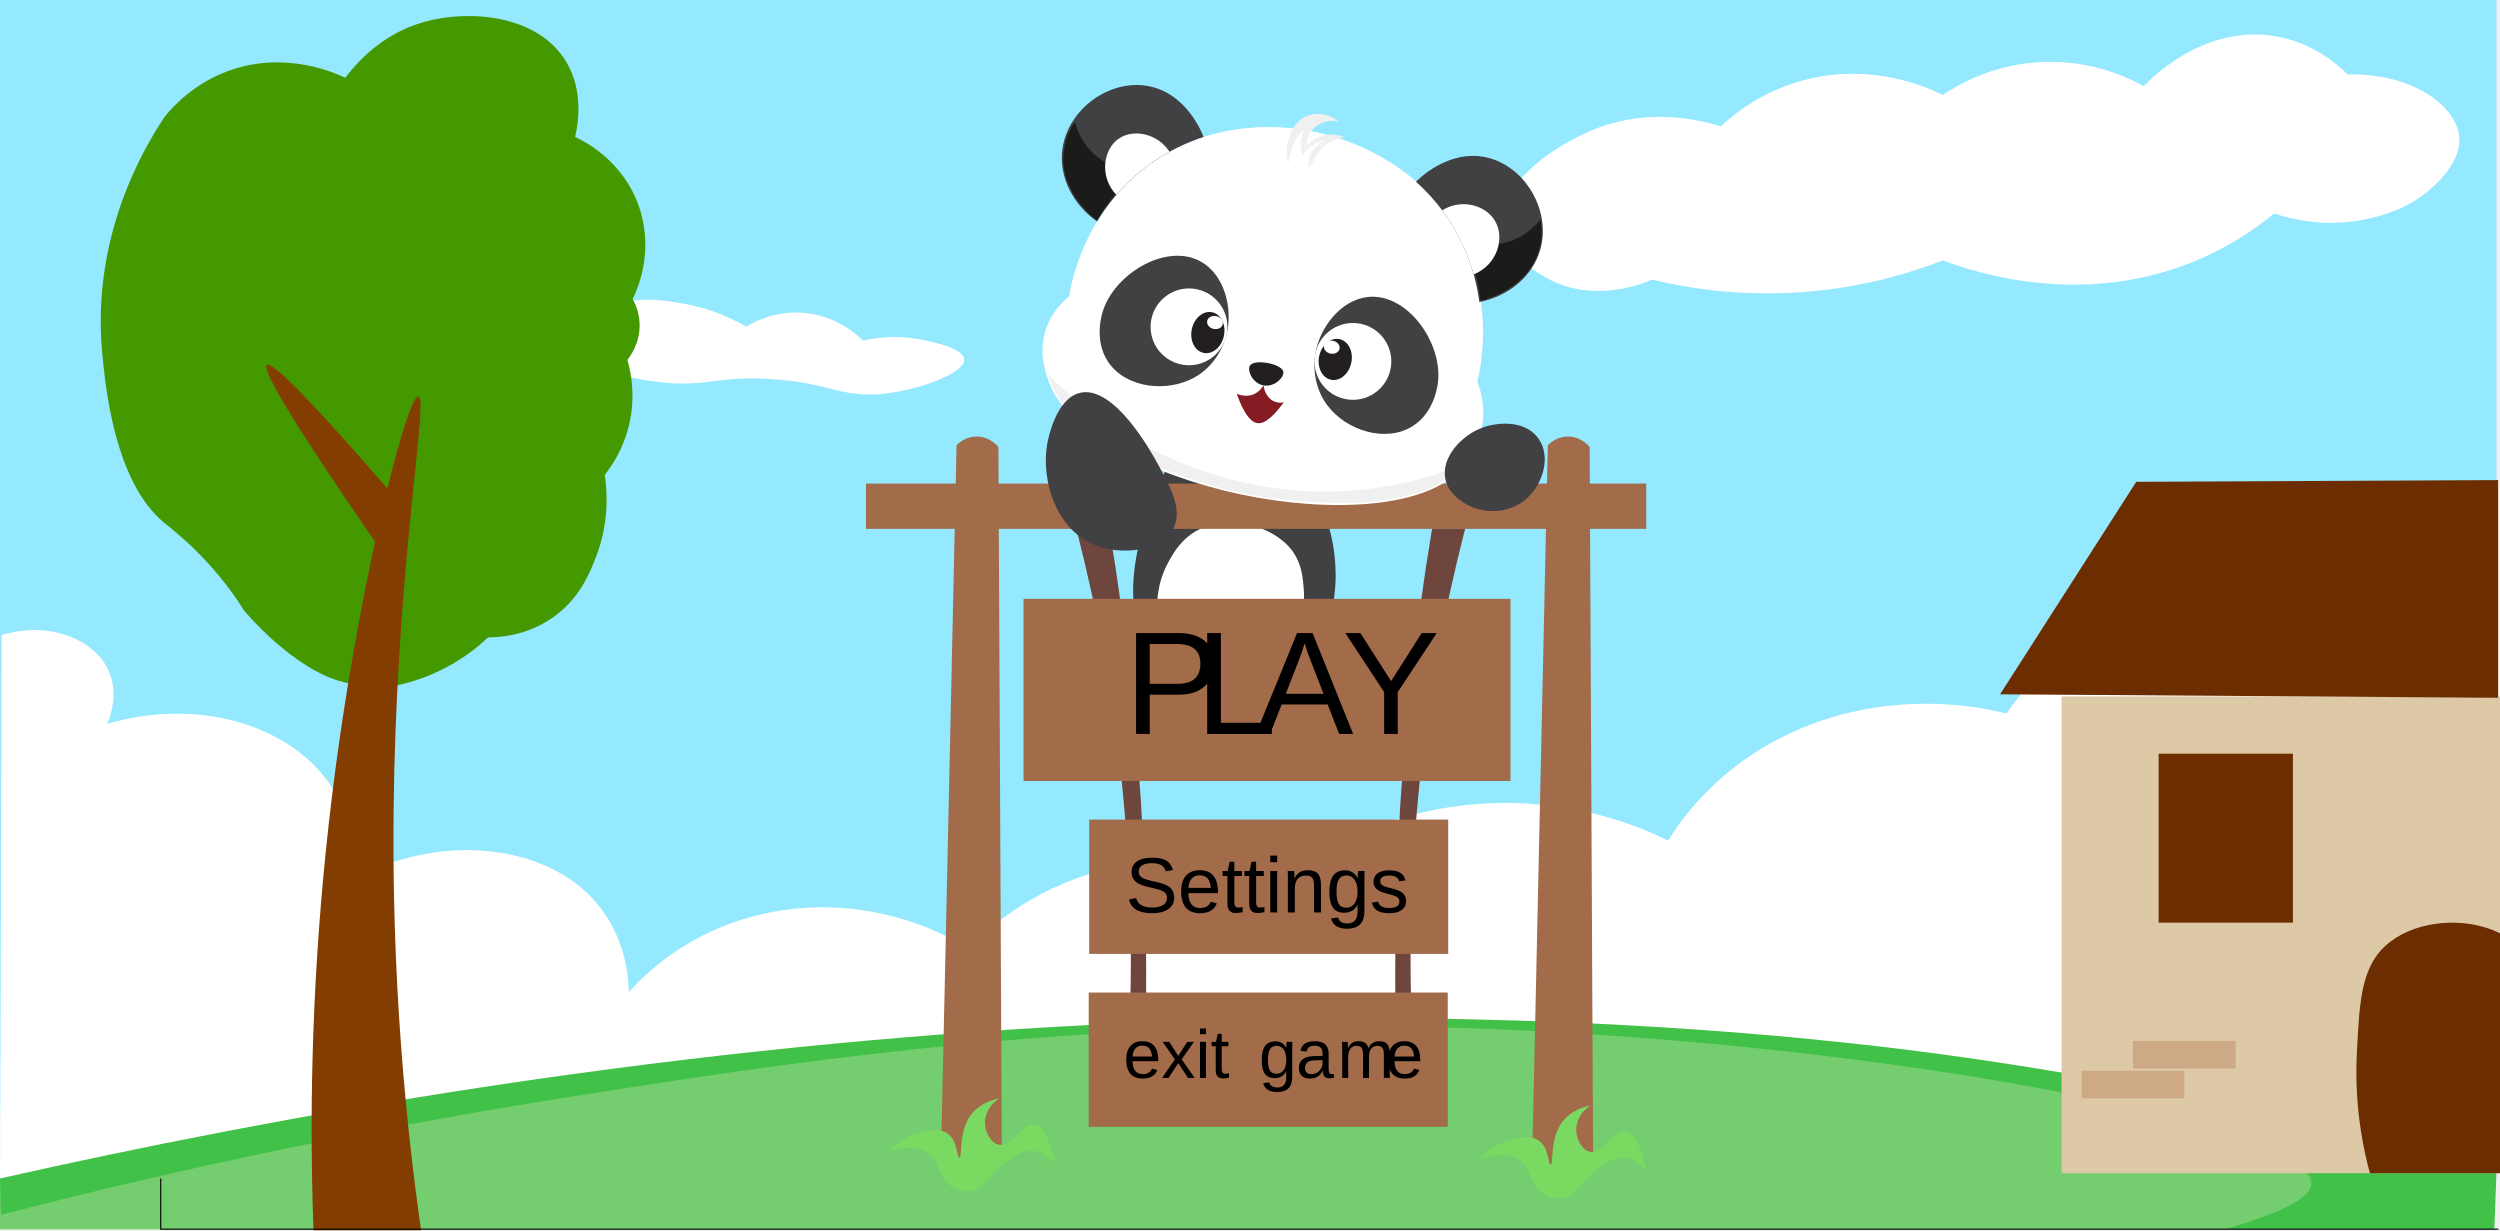
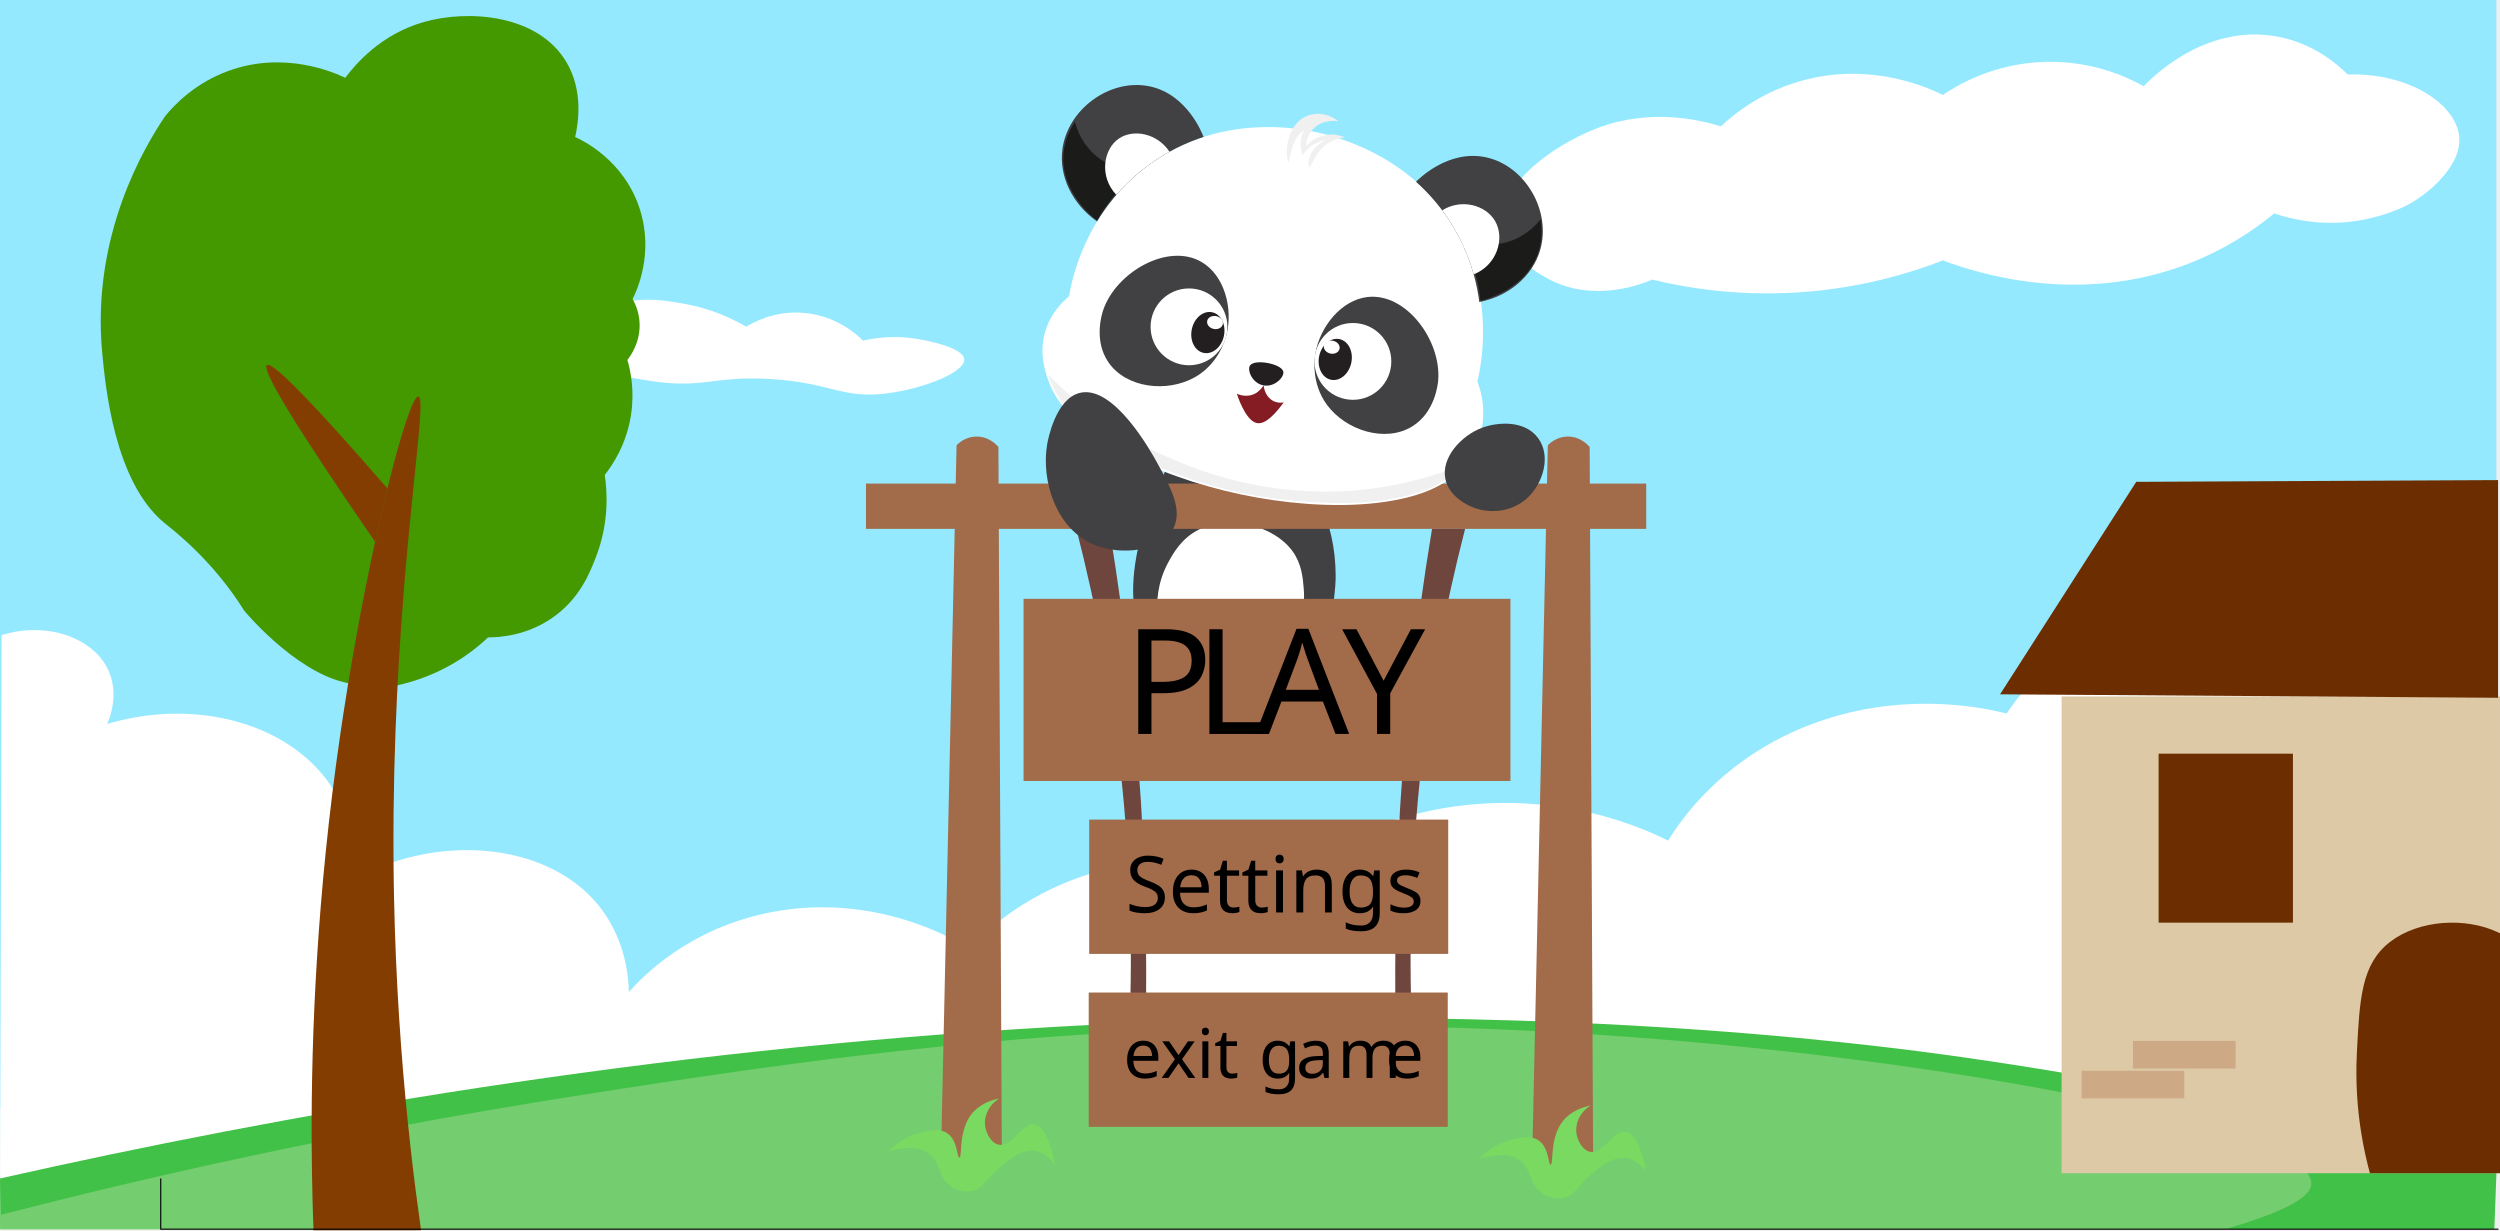
<svg xmlns="http://www.w3.org/2000/svg" id="Layer_2" data-name="Layer 2" viewBox="0 0 2196.83 1081.22">
  <defs>
    <style>
      .cls-1 {
        fill: #42c148;
      }

      .cls-2 {
        fill: #6c2d00;
      }

      .cls-3 {
        fill: none;
        stroke: #000;
        stroke-miterlimit: 10;
      }

      .cls-4 {
        letter-spacing: 0em;
      }

      .cls-5 {
        fill: #6e463e;
      }

      .cls-6 {
        fill: #851c24;
      }

      .cls-7 {
        fill: #fff;
      }

      .cls-8 {
        fill: #f0f0f0;
      }

      .cls-9 {
        fill: #843d00;
      }

      .cls-10 {
        fill: #74cd6e;
      }

      .cls-11 {
        letter-spacing: -.02em;
      }

      .cls-12 {
        font-size: 59.94px;
      }

      .cls-12, .cls-13, .cls-14 {
-         font-family: 'Luckiest Guy', Arial, sans-serif;
+         font-family: SuperFuntime, 'Super Funtime';
      }

      .cls-15 {
        fill: #459900;
      }

      .cls-16 {
        letter-spacing: 0em;
      }

      .cls-13 {
        font-size: 128.87px;
      }

      .cls-17 {
        fill: #231f20;
      }

      .cls-18 {
        fill: #1b1b1a;
      }

      .cls-19 {
        fill: #94e9ff;
      }

      .cls-20 {
        letter-spacing: -.02em;
      }

      .cls-21 {
        fill: #7ad960;
      }

      .cls-22 {
        letter-spacing: 0em;
      }

      .cls-23 {
        fill: #cda986;
      }

      .cls-24 {
        fill: #414042;
      }

      .cls-14 {
        font-size: 68.93px;
      }

      .cls-25 {
        fill: #a26b4a;
      }

      .cls-26 {
        letter-spacing: 0em;
      }

      .cls-27 {
        letter-spacing: -.02em;
      }

      .cls-28 {
        fill: #ddc9a6;
      }
    </style>
  </defs>
  <g id="Layer_1-2" data-name="Layer 1">
    <path class="cls-19" d="M2193.7,0v973.18H.32v.99c-.11,35.31-.21,70.63-.32,105.95V0h2193.7Z" />
    <path class="cls-7" d="M2192.19,1080.12c0-2.92,0-5.85.02-8.77.03-13.47.06-26.94.1-40.41v-1.91c.16-69.78.32-139.56.5-209.34.16-69.24.32-138.46.48-207.69.14-58.27.29-116.54.42-174.81-.56.1-1.16.22-1.82.35-13.73,2.7-48.18,11.4-76.92,39.43-30.41,29.68-35.56,62.6-36.73,73.47-13.18-6.33-92.71-43.01-187.21-15.31-80.01,23.45-118.38,77.69-127.72,91.83-22.47-5.55-85.26-18.27-157.47,4.58-89.56,28.35-130.42,91.38-139.97,107.13-7.01-3.49-17.94-8.59-32.23-13.75-14.18-5.12-31.67-10.29-51.89-14-24.31-4.46-52.58-6.81-83.85-4.39-13.97,1.08-27.2,3.01-39.63,5.55-5.96,1.21-11.73,2.57-17.33,4.05-59.41,15.65-98.16,44.36-112.33,55.68-18.81-6.72-82.79-27.22-159.63-7.13-65.49,17.13-103.54,54.12-117.24,68.87-11.38-7.13-81.57-49.51-173.21-32.14-73.64,13.98-114.87,57.76-125.97,70.4-.18-12.65-2.52-58.72-41.99-91.82-47.63-39.95-130.05-44.9-199.46-7.66,1.11-12.54,3.54-59.24-33.24-97.93-41.09-43.22-114.38-58.87-183.71-38.26,1.51-3.26,13.66-30.84-3.5-55.09-16.65-23.54-53.96-34.14-89.23-22.96-.43,159.13-.87,318.26-1.29,477.38-.03,10.7-.06,21.41-.1,32.13-.02,4.18-.02,8.35-.03,12.53h2192.19Z" />
    <path class="cls-5" d="M945.79,464.73c17.47,67.7,33.32,148.49,41.69,240.26,9.11,99.82,7.19,188.74,1.01,262.87,10.71-7.09,14.35-7.53,15.56-6.37,1.56,1.5-.2,6.4-.44,6.37-.22-.03.3-4.3.44-6.37,7.87-113.36-1.45-256.5-1.45-256.5-4.26-65.46-12.27-146.78-27.73-240.26-3.57,0-7.14,0-10.71,0-6.12,0-12.24,0-18.36,0Z" />
    <path class="cls-1" d="M2193.69,1030.94c-.6,16.4-1.2,32.79-1.8,49.19-730.52.37-1461.04.73-2191.56,1.1,730.52-.37,1461.04-.73,2191.56-1.1H.32v1.1c-.11-15.22-.21-30.44-.32-45.66.14-.03.31-.07.45-.1,244.23-55.13,567.92-112.91,928.26-133.23,75-4.25,151.58-6.85,229.36-7.47,27.07-.21,53.38-.18,78.89.07,5.4.04,10.77.1,16.09.17,12.3.15,24.38.37,36.29.62,30.59.66,59.9,1.6,87.84,2.77,19.88.83,39.06,1.77,57.53,2.8,147.42,8.23,249.31,21.98,292.91,28.23,18.63,2.67,36.95,5.46,54.97,8.32,6.59,1.05,13.13,2.12,19.63,3.19,32.9,5.46,64.73,11.21,95.41,17.18,35.18,6.85,92.35,17.97,165.78,36.47,35.42,8.93,79.66,20.84,130.29,36.33Z" />
    <path class="cls-10" d="M2031.01,1040.15c-.59,13.86-30.09,26.49-75.67,39.98H.32v1.1c-.02-.37-.02-.73-.03-1.1-.1-4.15-.19-8.28-.29-12.43.11-.03.24-.06.35-.1,122.67-31.71,294.01-71.26,501.72-103.97,118.59-18.66,260.9-40.76,426.64-52.94,95.1-6.99,197.94-10.71,308.42-8.63,5.38.1,10.78.21,16.22.35.31,0,.63,0,.93.01,11.69.28,23.37.62,35.06,1.03,29.3,1.01,58.55,2.39,87.6,4.11,19.38,1.14,38.67,2.43,57.81,3.87,127.56,9.51,248.57,25.06,347.83,43.07,6.37,1.14,12.65,2.31,18.82,3.47,12.47,2.38,24.54,4.77,36.21,7.2,102.77,21.41,173.52,45.09,189.82,65.78,2.48,3.14,3.7,6.22,3.57,9.21Z" />
    <path class="cls-24" d="M1023.83,414.22c-9.05,18.32-14.75,34.44-18.39,46.5-15.61,51.75-8.23,78.18-6.26,84.63.09.28.15.48.18.59,17.77,57.47,119.49,75.87,154.04,30.89,19.96-25.98,20.3-66.41,20.29-70.77,0-.08,0-.15,0-.22-.08-24.07-5.17-44.72-12.89-62.4-20.12-.85-44.03-3.31-70.48-9.01-25.81-5.56-48.12-12.92-66.5-20.22Z" />
    <path class="cls-7" d="M1017.01,538.7c-.57-8.61-.46-26.14,9.6-44.56,4.35-7.97,11.61-21.2,26.99-28.85,26.52-13.18,66.06-3.58,82.38,19.34,7.83,10.99,8.84,22.85,9.64,32.44,1.6,19.01-3.51,34.13-7.17,42.56-5.25,1.79-9.98,2.99-13.93,3.81-49.61,10.35-91.47-14.23-96.78-17.45-4.81-2.92-8.51-5.6-10.74-7.29Z" />
    <path class="cls-18" d="M1052.19,428.1c.37-1.02,17.48,6.38,45.53,11.78,33.26,6.4,55.22,4.85,55.22,6.03,0,1.28-25.64,5.36-55.57-.65-25.82-5.19-45.58-16.04-45.18-17.15Z" />
    <path class="cls-25" d="M826.79,1020.26c9.76,11.47,24.33,16.29,36.73,12.24,9.76-3.19,15.03-10.83,16.83-13.77-1.01-208.65-2.01-417.29-3.02-625.94-.84-1.03-8.12-9.6-19.94-9.17-9.57.34-15.57,6.34-16.83,7.65-4.59,209.66-9.18,419.33-13.77,628.99Z" />
    <path class="cls-25" d="M1346.35,1020.26c9.76,11.47,24.33,16.29,36.73,12.24,9.76-3.19,15.03-10.83,16.83-13.77-1.01-208.65-2.01-417.29-3.02-625.94-.84-1.03-8.12-9.6-19.94-9.17-9.57.34-15.57,6.34-16.83,7.65-4.59,209.66-9.18,419.33-13.77,628.99Z" />
    <rect class="cls-28" x="1811.59" y="611.99" width="385.23" height="418.95" />
    <rect class="cls-25" x="760.98" y="424.94" width="685.61" height="39.79" />
    <path class="cls-5" d="M1287.44,464.73c-17.47,67.7-33.32,148.49-41.69,240.26-9.11,99.82-7.19,188.74-1.01,262.87-10.71-7.09-14.35-7.53-15.56-6.37-1.56,1.5.2,6.4.44,6.37.22-.03-.3-4.3-.44-6.37-7.87-113.36,1.45-256.5,1.45-256.5,4.26-65.46,12.27-146.78,27.73-240.26h29.08Z" />
    <rect class="cls-25" x="956.69" y="872.17" width="315.49" height="118.02" />
    <rect class="cls-25" x="957.11" y="720.21" width="315.49" height="118.02" />
    <rect class="cls-25" x="899.43" y="526.21" width="427.86" height="160.06" />
    <text class="cls-13" transform="translate(987.73 644.95)">
      <tspan class="cls-11" x="0" y="0">P</tspan>
      <tspan class="cls-26" x="62.5" y="0">L</tspan>
      <tspan class="cls-27" x="115.6" y="0">A</tspan>
      <tspan class="cls-4" x="191.63" y="0">Y</tspan>
    </text>
    <text class="cls-14" transform="translate(989.01 801.79)">
      <tspan x="0" y="0">Settings</tspan>
    </text>
    <text class="cls-12" transform="translate(987.13 947.2)">
      <tspan x="0" y="0">exit </tspan>
      <tspan class="cls-20" x="119.1" y="0">g</tspan>
      <tspan x="151.71" y="0">a</tspan>
      <tspan class="cls-22" x="188.15" y="0">m</tspan>
      <tspan class="cls-16" x="230.23" y="0">e</tspan>
    </text>
    <path class="cls-7" d="M939.39,260.37c-5.71,4.78-16.12,14.89-20.87,30.77-6.12,20.45.78,38.31,3.85,46.23,16.76,43.34,90.67,80.72,167.96,97.08,77.93,16.5,160.98,11.99,191.29-20.57,16.59-17.83,20.51-37.9,20.51-37.9,3.54-18.18-1.1-33.36-3.93-40.71,3.57-15.02,14.9-70.75-15.7-127.91-39.06-72.94-114.83-89.21-130.27-92.12-16.36-3.08-82.88-14.48-143.18,30.02-56.05,41.36-67.48,102.06-69.64,115.13Z" />
    <path class="cls-24" d="M1077.82,294.06c-.93,3.74-6.7,25.4-27.74,37.36-24.34,13.84-60.45,9.77-76.11-13.11-13.3-19.44-5.48-43.17-4.46-46.11,11.5-33.17,56.8-59.17,86.28-42.02,20.22,11.77,27.77,40.79,22.03,63.88Z" />
    <path class="cls-24" d="M1155.87,310.52c-.66,3.8-4.12,25.94,10.29,45.38,16.68,22.49,51.36,33.35,74.92,18.74,20.02-12.41,22.45-37.28,22.7-40.38,2.87-34.99-28.07-77.07-61.97-73.28-23.25,2.6-41.88,26.11-45.95,49.55Z" />
    <circle class="cls-7" cx="1044.81" cy="287.21" r="33.75" />
    <circle class="cls-7" cx="1188.84" cy="317.58" r="33.75" />
    <path class="cls-17" d="M1098.36,321.27c3.91-6.22,28.09-1.62,29.36,5.41.85,4.72-7.96,14.23-18.13,11.82-9.43-2.23-13.74-13.22-11.23-17.23Z" />
    <path class="cls-6" d="M1128.08,353.57c-1.39.29-4.26.67-7.5-.48-2.12-.75-3.49-1.84-4.1-2.33-4.88-3.93-5.91-10.29-6.14-12.12-1.07,1.69-4.66,6.94-10.8,8.55-2.23.58-4.38.57-4.97.56-3.43-.06-6.12-1.02-7.71-1.74,0,0,0,0,0,0,.01,0,7.12,23.31,17.33,25.71,4.47,1.05,11.77-1.38,23.89-18.14Z" />
    <path class="cls-8" d="M1150.26,146.87c1.67.55,4.6-9.87,11.99-17.28,5.91-5.92,13.57-8.07,19.6-8.9-2.6-1.13-8.35-3.2-15.63-2.25-10.3,1.36-16.54,7.83-18.25,9.73.05-2.58.54-7.98,4.25-12.96,5.16-6.92,14.42-10.16,23.96-8.64-8.71-7.01-20.37-8.49-29.66-3.77-8.93,4.54-12.18,13.55-13.59,17.47-4.04,11.28-1.38,22.28-.53,22.31.41.01.37-2.47,1.84-8.08,1.38-5.28,2.75-10.32,6.44-15.07,1.97-2.54,4.02-4.25,5.43-5.28-.92,1.76-1.86,4-2.46,6.69-1.55,6.88-.05,12.7.97,15.66,1.28-1.97,3.35-4.67,6.49-7.18,5.88-4.69,12.69-6.43,12.97-5.87.19.4-3.63,1.54-7.71,5.67-5.72,5.79-6.42,11.86-6.54,13.09-.13,1.36-.42,4.37.45,4.66Z" />
    <path class="cls-7" d="M2062.98,65.42c-9.37-9.33-30.35-27.46-61.92-33.3-65.23-12.08-113.7,39.78-117.24,43.68-13.07-7.33-44.34-22.58-86.72-21.43-45.52,1.26-77.55,20.71-89.83,29.09-13.53-6.7-61.01-28.1-119.25-13.77-38.37,9.43-63.81,30.04-75.88,41.31-19.53-6.01-62.34-15.91-108.41,1.53-20.58,7.81-48.84,23.72-66.57,43.85-11.3,12.8-18.32,27.3-16.36,42.5.64,4.95,2.17,9.53,4.28,13.71,4.93,9.79,13.04,17.44,20.24,22.87.24.19.5.37.74.55,5.44,4.02,10.3,6.76,12.77,8.14,41.88,23.57,87.01,4.18,92.91,1.53,32.33,7.85,80.86,15.67,139.36,10.4,48.53-4.38,88.1-16.33,116.17-27.23,29.63,11.09,119.02,40.08,215.27,3.06,32.25-12.41,57.4-29.19,75.88-44.37,12.96,4.41,35.49,10.18,63.51,7.64,21.7-1.96,38.85-8.19,50.07-13.32,18.04-8.25,51.09-34.38,49.02-61.28-2.13-27.62-41.88-56.65-98.04-55.15Z" />
    <path class="cls-24" d="M964.03,194.57c7.07-11.71,19.59-29.29,40.01-45.51,20.49-16.27,40.51-24.5,53.54-28.73-.75-2.1-14.08-37.76-47.82-44.54-34.52-6.93-71.59,20.14-76.22,55.48-3.12,23.86,8.96,48.29,30.49,63.3Z" />
    <path class="cls-24" d="M1299.92,265.41c-1.74-13.57-6.1-34.7-18.23-57.79-12.17-23.16-27.16-38.77-37.38-47.9,1.53-1.62,28.13-28.86,61.73-21.44,34.38,7.59,57.37,47.33,47.32,81.53-6.78,23.08-27.7,40.56-53.45,45.59Z" />
    <ellipse class="cls-17" cx="1061.35" cy="292.22" rx="18.24" ry="14.41" transform="translate(556.42 1270.43) rotate(-78.09)" />
    <ellipse class="cls-17" cx="1173.28" cy="315.82" rx="18.24" ry="14.41" transform="translate(622.16 1398.69) rotate(-78.09)" />
    <ellipse class="cls-7" cx="1067.64" cy="283.41" rx="5.74" ry="7.01" transform="translate(570.02 1269.59) rotate(-78.09)" />
    <path class="cls-7" d="M527.27,274.8c25.64-16.7,55.83-11.16,74.99-7.65,12.81,2.35,32.08,7.48,53.56,19.9,6.44-3.95,24.46-13.85,48.97-12.24,29.93,1.96,48.8,19.72,53.56,24.49,10.41-2.36,27.31-4.86,47.44-1.53,3.77.62,40.8,6.74,41.52,18.02.71,11.05-33.55,24.84-64.48,29.42-42.98,6.36-51.63-9.21-107.13-12.24-49.96-2.73-57.78,9.07-105.6,1.53-17.96-2.83-62.71-9.89-65.81-29.08-2.28-14.16,19.23-28.18,22.96-30.61Z" />
    <ellipse class="cls-7" cx="1170.21" cy="305.04" rx="5.74" ry="7.01" transform="translate(630.27 1387.13) rotate(-78.09)" />
    <path class="cls-15" d="M562.04,284.15c.66,16.78-7.99,28.65-10.71,32.13,2.8,9.66,6.53,27.32,3.06,48.98-4.17,26.04-16.51,43.9-22.96,52.04,2.22,15.08,3.87,42.08-7.65,71.92-5.34,13.84-14.2,36.81-38.26,53.56-22.83,15.9-46.6,17.31-56.64,17.32-8.15,7.7-19.77,17.15-35.19,25.53-17.02,9.25-32.74,13.98-44.34,16.52h-.01c-4.06.6-21.43,2.91-43.34-1.78-1.36-.3-2.74-.61-4.14-.96-44.39-10.98-87.15-62.64-87.23-62.74,0,0,0,0,0,0-28.15-45.05-62.37-70.71-70.4-77.34-43.63-36.04-51.58-119.51-54.37-148.79-9.96-104.55,38.23-183.21,55.15-208.34,8.24-10.08,26.32-29.24,55.85-39.95,49.58-17.98,93.31,1.72,102.53,6.13,8.89-11.91,31.21-38.23,68.87-48.99,39.55-11.28,100.64-6.74,125.48,35.2,14.91,25.17,10.53,53.26,7.66,65.81,5.95,2.68,42.59,19.9,56.63,62.74,13.07,39.89-2.91,73.19-6.13,79.59.25.45.51.94.78,1.47,2.23,4.29,5.01,11.18,5.35,19.96Z" />
    <path class="cls-8" d="M920.77,329.04c12.03,12.15,31.23,29.75,57.64,46.83,28.72,18.57,110.58,65.35,217.89,54.55,20.85-2.1,51.98-7.31,88.27-21.79-4.51,4.89-11.68,11.59-21.89,17.28-4.83,2.69-12.09,6.12-26.81,9.72-21.47,5.25-38.84,5.97-43.79,6.15-51.94,1.83-100.16-8.35-100.16-8.35-36.92-7.79-62.4-18.42-83.66-27.29-10.34-4.31-31.75-13.62-53.06-30.22-8.23-6.41-15.15-12.9-21.48-21.74-6.86-9.58-10.73-18.69-12.94-25.15Z" />
    <path class="cls-18" d="M1353.68,192.77c1.19,6.94,1.98,18.03-2.32,30.14-11.31,31.88-47.12,40.62-50.43,41.37-.84-8.21-2.61-18.48-6.34-29.88-3.61-11.02-8.07-20.08-12.11-27.05,4.57,2.62,16.54,8.65,32.32,7.2,23.21-2.13,36.54-18.77,38.87-21.78Z" />
    <path class="cls-18" d="M944.56,106.98c-3.89,5.86-9.09,15.69-10.05,28.51-2.52,33.73,26.7,56.18,29.43,58.21,4.08-7.17,9.85-15.85,17.87-24.78,7.75-8.62,15.49-15.11,22-19.86-5.24.55-18.62,1.24-32.48-6.46-20.37-11.32-25.85-31.93-26.77-35.62Z" />
    <path class="cls-7" d="M980.96,171.24c-15.18-15.96-11.57-40.18,2.31-49.55,12.56-8.48,33.56-4.79,44.4,11.63-7.1,3.92-15.21,9.05-23.63,15.74-9.63,7.65-17.24,15.39-23.08,22.17Z" />
    <path class="cls-7" d="M1294.99,241.08c20.34-7.95,27.7-31.52,18.79-46.83-8.21-14.11-29.5-19.96-46.49-9.45,5.11,6.83,10.72,15.4,15.9,25.73,5.66,11.3,9.35,21.79,11.8,30.55Z" />
    <path class="cls-24" d="M1270.15,421.23c3.27,14.95,18.65,22.1,21.88,23.6,15.35,7.14,36.33,5.81,50.5-7.65,13.33-12.67,20.71-36.14,9.18-52.03-11.85-16.35-36.13-14.26-49.59-9.18-17.98,6.78-36.14,26.23-31.97,45.27Z" />
    <path class="cls-9" d="M275.47,1081.15c0-.34-.01-.69-.03-1.03-.56-15.3-1-31.48-1.28-48.52-.15-8.96-.25-18.17-.3-27.6-.46-97.32,4.89-218.92,24.93-357.15.89-6.13,1.8-12.25,2.73-18.31,23.07-151.2,57.28-281.58,66.14-280.12,8.31,1.36-13.58,117.38-20.12,294.3-1.67,44.71-2.35,93.31-1.31,144.93,1.5,74.75,6.33,141.51,12.08,197.81.84,8.42,1.73,16.62,2.63,24.56,2.92,26.08,6,49.55,8.93,70.11.06.32.1.65.14.97l-94.55.06Z" />
    <path class="cls-24" d="M948.86,345.24c29.98-7.4,62.91,52.26,67.79,61.11,11.73,21.26,23.09,41.84,14.22,58.29-10.7,19.84-45.49,23.82-69.11,14.17-33.98-13.9-47.08-56.76-41.56-88.51.78-4.46,7.51-39.84,28.66-45.06Z" />
    <path class="cls-9" d="M340.43,429.22c-3.61,15.64-7.22,31.28-10.83,46.92-68.52-99.56-100.2-151.32-95.06-155.28,4.69-3.61,39.99,32.51,105.9,108.36Z" />
    <path class="cls-2" d="M1757.52,610.11c39.89-62.24,79.78-124.47,119.66-186.71,105.99-.51,211.97-1.02,317.96-1.53v191.3c-145.87-1.02-291.75-2.04-437.62-3.06Z" />
    <path class="cls-2" d="M2196.83,820.09v210.85h-114.31c-2.66-9.77-5.52-22.01-7.78-36.31-3.08-19.54-5.01-42.96-3.69-69.26,2.41-47.88,3.93-78.48,29.5-97.94,25.04-19.06,65.66-21.77,94.59-8.15.29.12.58.25.85.4.29.13.58.27.85.4Z" />
    <rect class="cls-2" x="1896.85" y="662.29" width="118.02" height="148.47" />
    <path class="cls-21" d="M836.92,1043.21c-12.97-7.65-10.12-20.95-19.9-29.08-5.78-4.81-16.31-8.08-37.1-2.14,6.02-5.96,16.11-13.9,30.26-17.13,7.01-1.6,15.55-3.55,22.14.9,9.45,6.38,8.49,21.54,10.71,21.43,2.76-.14-1.12-23.25,10.71-38.26,7.05-8.94,17.56-12.31,24.49-13.77-9.57,5.92-14.35,16.43-12.24,26.02,1.11,5.07,4.9,13.25,11.59,14.67,11.94,2.52,20.39-19.16,31.26-17.73,5.8.76,12.65,8.15,18.36,35.2-8.64-10.47-15.81-12.12-19.9-12.24-16.22-.51-35.61,21.32-39.79,26.02-2.98,3.35-6.3,7.53-12.24,9.18-8.77,2.44-17.09-2.31-18.36-3.06Z" />
    <path class="cls-21" d="M1356.49,1049.45c-12.97-7.65-10.12-20.95-19.9-29.08-5.78-4.81-16.31-8.08-37.1-2.14,6.02-5.96,16.11-13.9,30.26-17.13,7.01-1.6,15.55-3.55,22.14.9,9.45,6.38,8.49,21.54,10.71,21.43,2.76-.14-1.12-23.25,10.71-38.26,7.05-8.94,17.56-12.31,24.49-13.77-9.57,5.92-14.35,16.43-12.24,26.02,1.11,5.07,4.9,13.25,11.59,14.67,11.94,2.52,20.39-19.16,31.26-17.73,5.8.76,12.65,8.15,18.36,35.2-8.64-10.47-15.81-12.12-19.9-12.24-16.22-.51-35.61,21.32-39.79,26.02-2.98,3.35-6.3,7.53-12.24,9.18-8.77,2.44-17.09-2.31-18.36-3.06Z" />
    <rect class="cls-23" x="1829.23" y="940.94" width="90.16" height="24.22" />
    <rect class="cls-23" x="1874.31" y="914.71" width="90.16" height="24.22" />
    <polyline class="cls-3" points="141.24 1035.56 141.24 1067.69 141.24 1080.12 141.51 1080.12 141.54 1080.12 1973.47 1080.12 2195.13 1080.12 2195.41 1080.12" />
  </g>
</svg>
